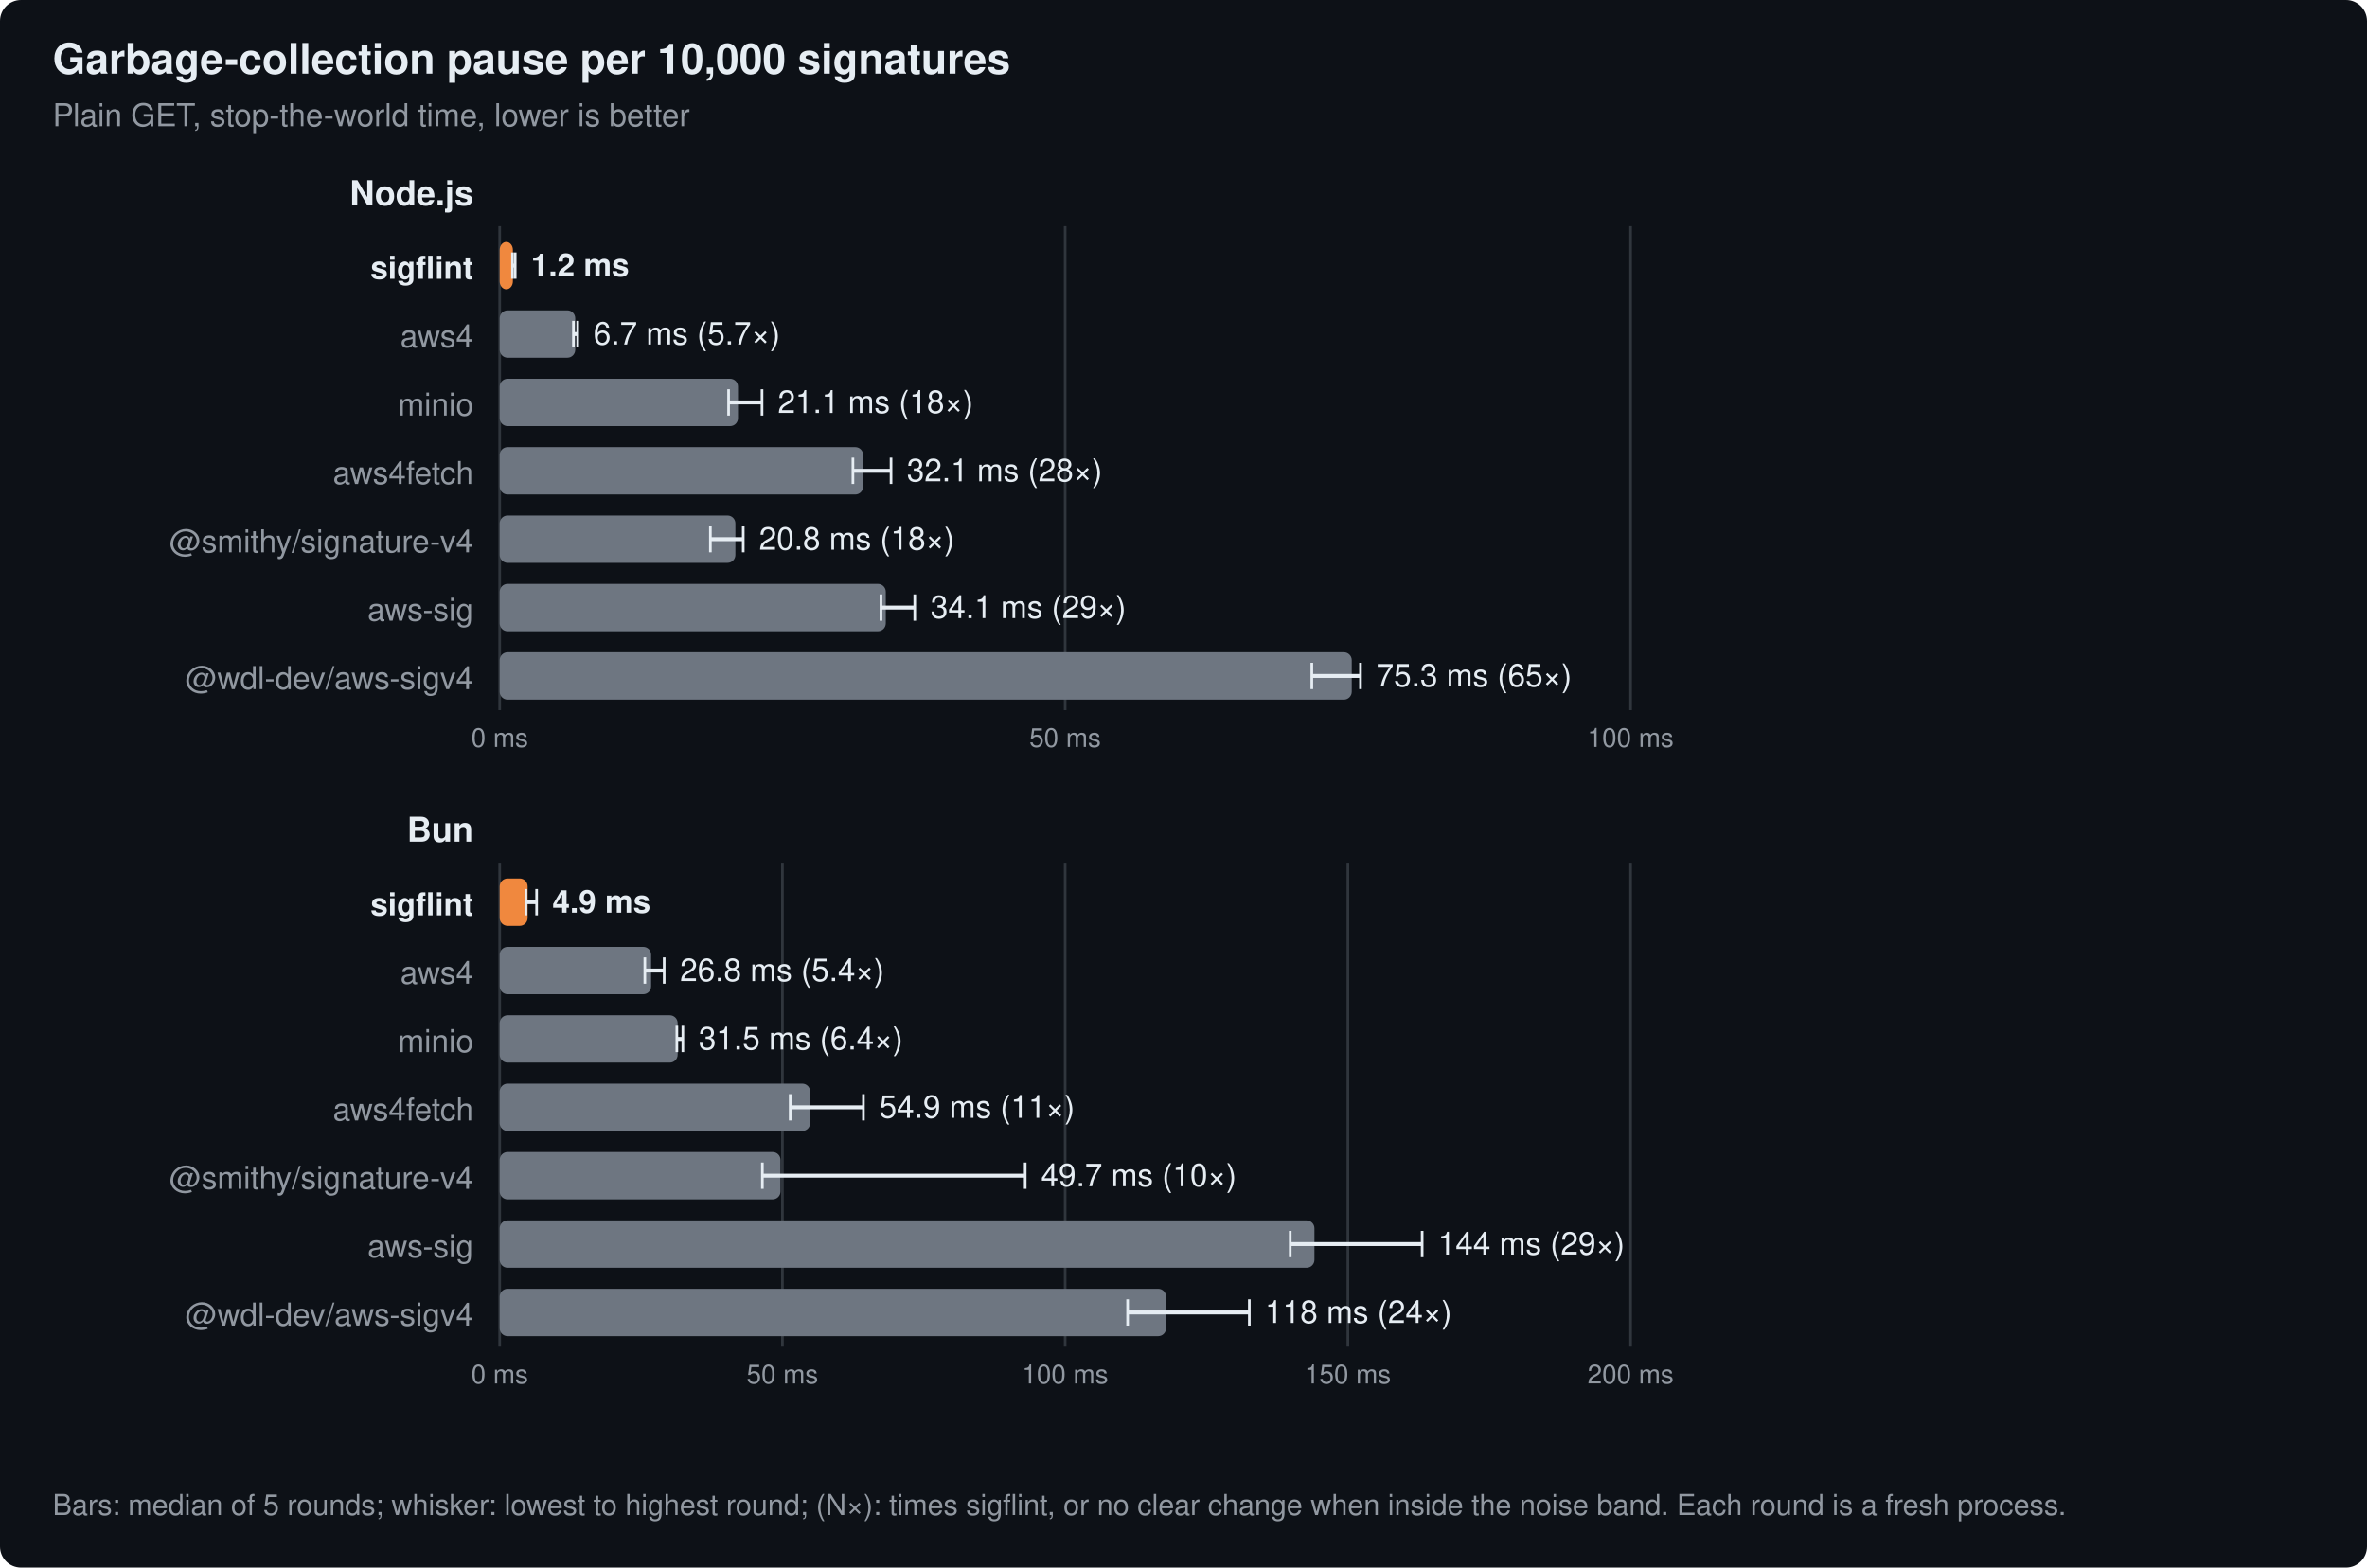
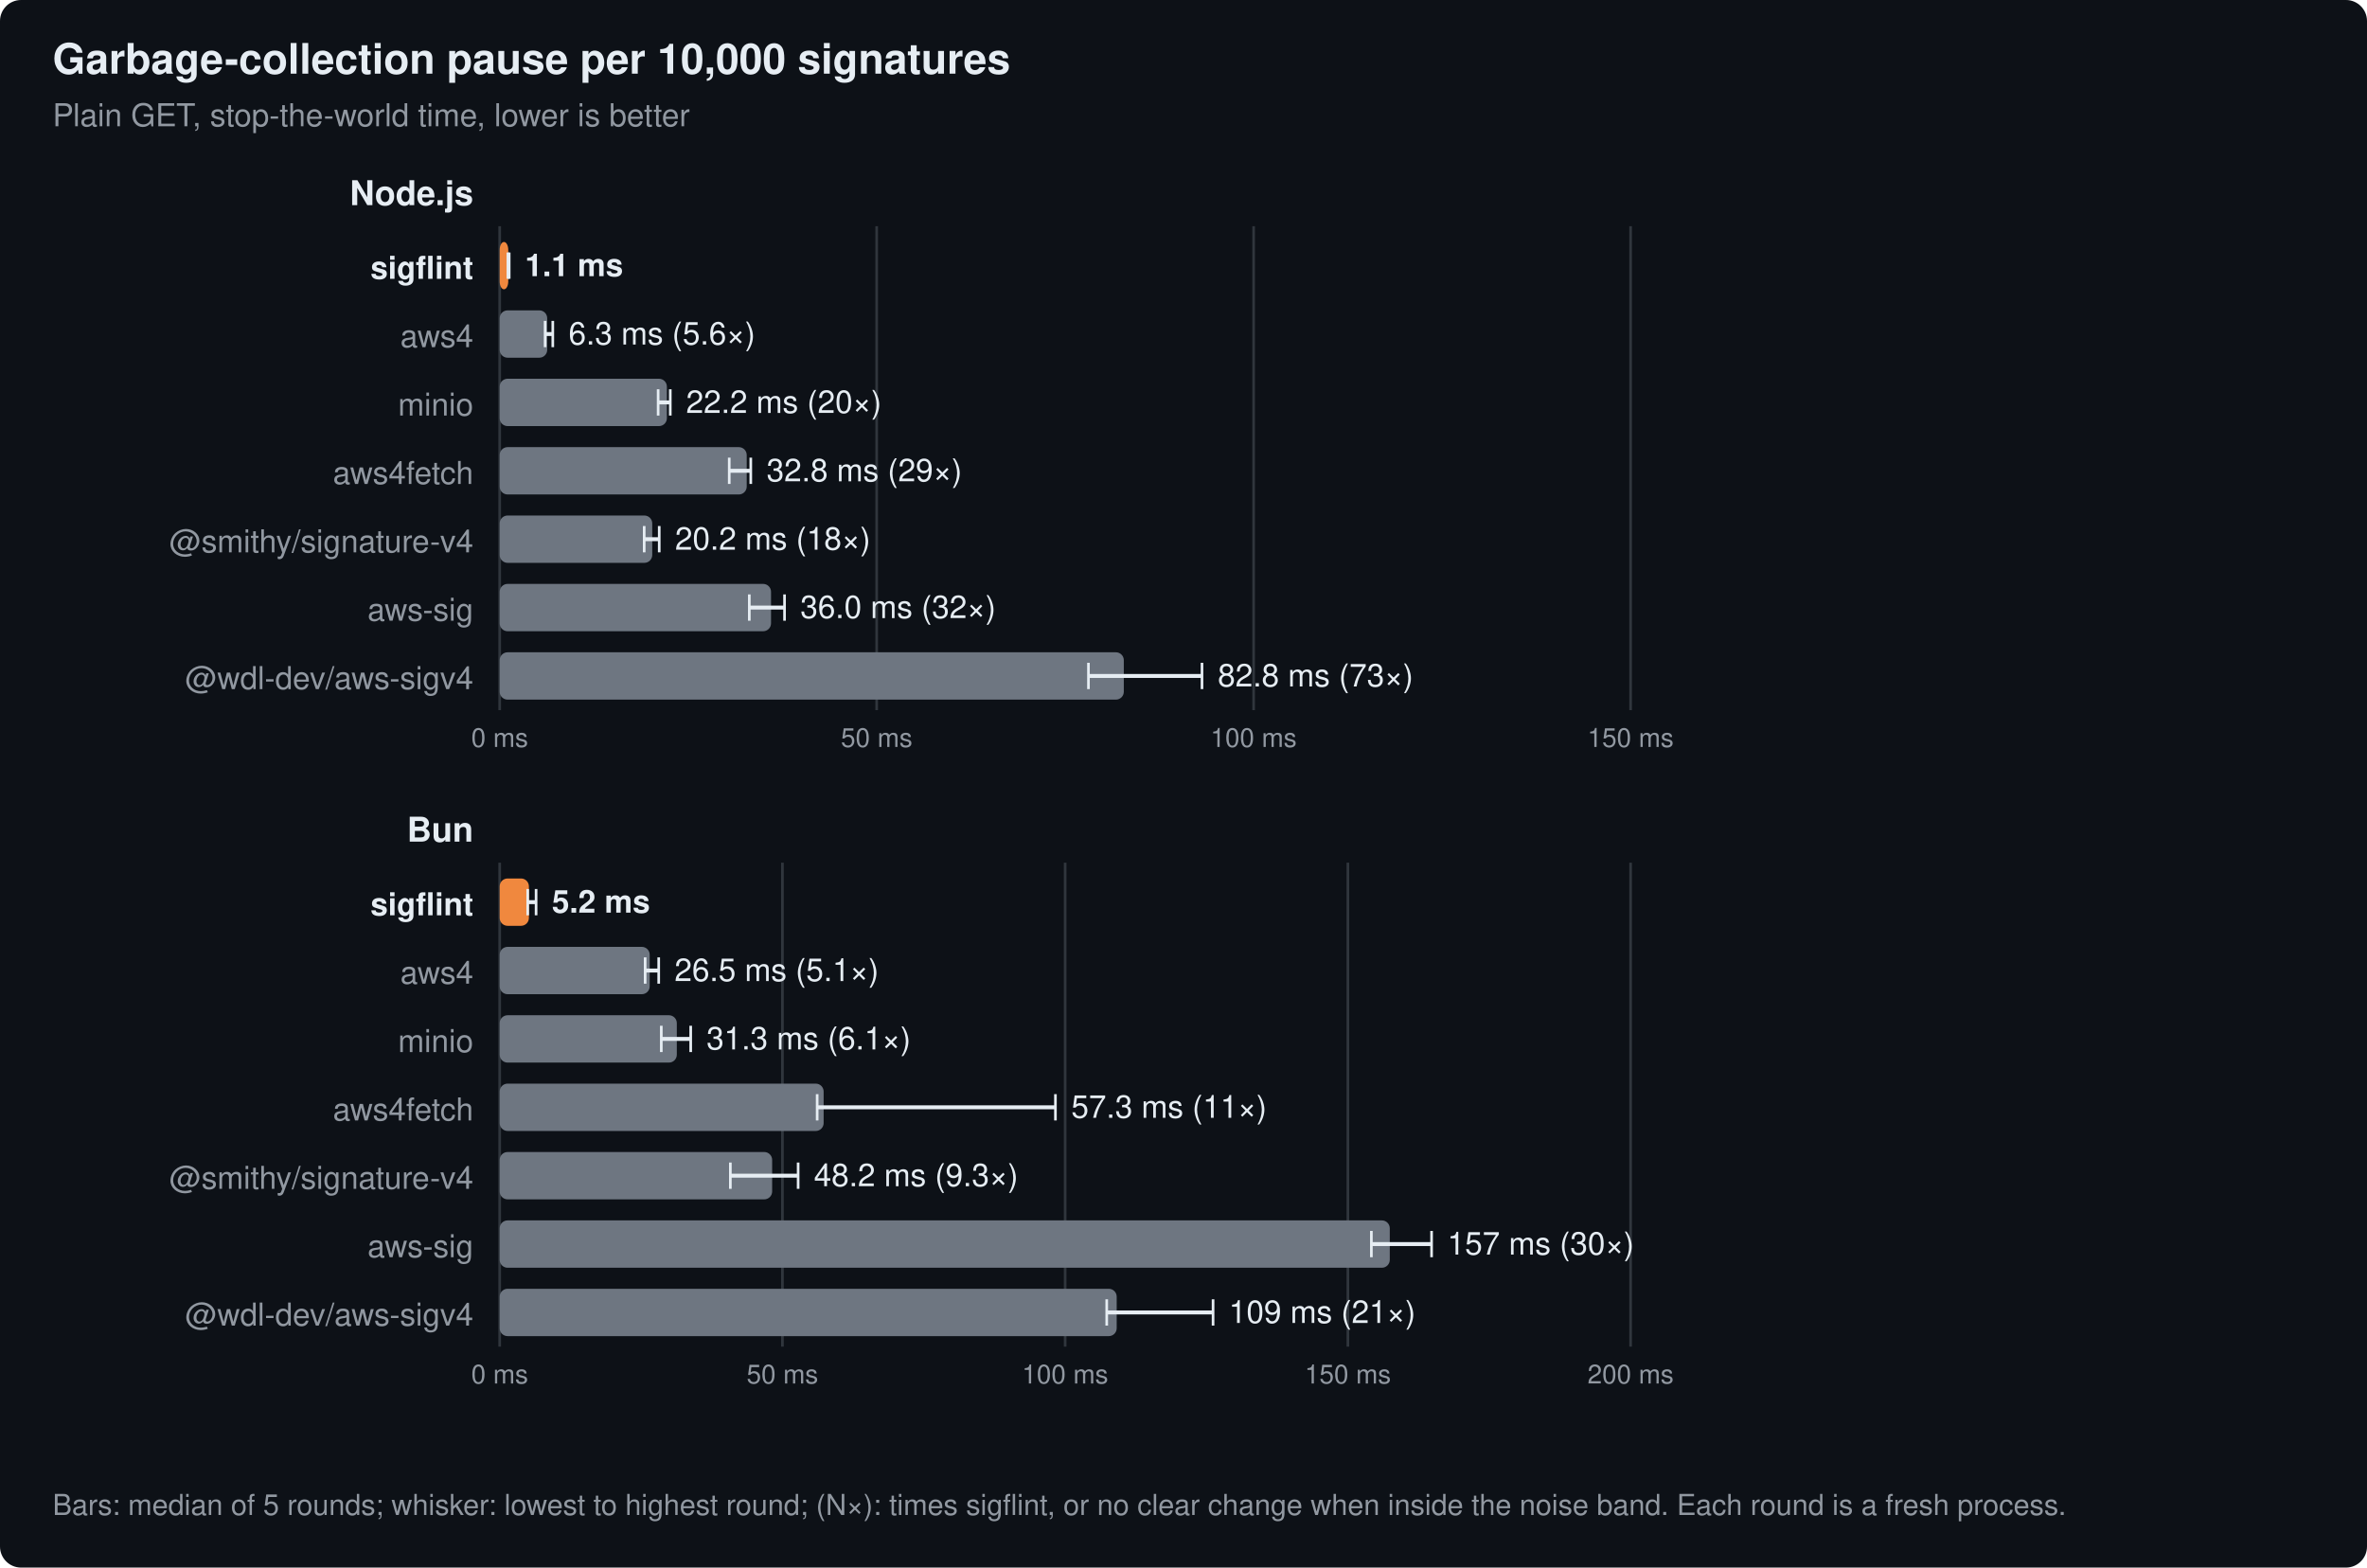
<svg xmlns="http://www.w3.org/2000/svg" width="900" height="596" viewBox="0 0 900 596" role="img" aria-labelledby="t" font-family="-apple-system,BlinkMacSystemFont,'Segoe UI',Helvetica,Arial,sans-serif">
  <rect width="900" height="596" rx="8" fill="#0d1117" />
  <text x="20" y="28" font-size="16" fill="#e6edf3" text-anchor="start" font-weight="600">Garbage-collection pause per 10,000 signatures</text>
  <text x="20" y="48" font-size="12" fill="#9198a1" text-anchor="start" font-weight="400">Plain GET, stop-the-world time, lower is better</text>
  <text x="180" y="78" font-size="13" fill="#e6edf3" text-anchor="end" font-weight="700">Node.js</text>
  <line x1="190" y1="86" x2="190" y2="270" stroke="#30363d" />
  <text x="190" y="284" font-size="10" fill="#9198a1" text-anchor="middle" font-weight="400">0 ms</text>
-   <line x1="405" y1="86" x2="405" y2="270" stroke="#30363d" />
-   <text x="405" y="284" font-size="10" fill="#9198a1" text-anchor="middle" font-weight="400">50 ms</text>
+   <line x1="333.333" y1="86" x2="333.333" y2="270" stroke="#30363d" />
+   <text x="333.333" y="284" font-size="10" fill="#9198a1" text-anchor="middle" font-weight="400">50 ms</text>
+   <line x1="476.667" y1="86" x2="476.667" y2="270" stroke="#30363d" />
+   <text x="476.667" y="284" font-size="10" fill="#9198a1" text-anchor="middle" font-weight="400">100 ms</text>
  <line x1="620" y1="86" x2="620" y2="270" stroke="#30363d" />
-   <text x="620" y="284" font-size="10" fill="#9198a1" text-anchor="middle" font-weight="400">100 ms</text>
+   <text x="620" y="284" font-size="10" fill="#9198a1" text-anchor="middle" font-weight="400">150 ms</text>
  <text x="180" y="106" font-size="12" fill="#e6edf3" text-anchor="end" font-weight="700">sigflint</text>
-   <rect x="190" y="92" width="5.014" height="18" rx="3" fill="#f0883e" />
-   <line x1="194.863" y1="101" x2="195.894" y2="101" stroke="#e6edf3" stroke-width="1.5" />
-   <line x1="194.863" y1="96" x2="194.863" y2="106" stroke="#e6edf3" />
-   <line x1="195.894" y1="96" x2="195.894" y2="106" stroke="#e6edf3" />
-   <text x="201.894" y="105" font-size="12" fill="#e6edf3" text-anchor="start" font-weight="700">1.2 ms</text>
+   <rect x="190" y="92" width="3.254" height="18" rx="3" fill="#f0883e" />
+   <line x1="193.117" y1="101" x2="193.606" y2="101" stroke="#e6edf3" stroke-width="1.5" />
+   <line x1="193.117" y1="96" x2="193.117" y2="106" stroke="#e6edf3" />
+   <line x1="193.606" y1="96" x2="193.606" y2="106" stroke="#e6edf3" />
+   <text x="199.606" y="105" font-size="12" fill="#e6edf3" text-anchor="start" font-weight="700">1.1 ms</text>
  <text x="180" y="132" font-size="12" fill="#9198a1" text-anchor="end" font-weight="400">aws4</text>
-   <rect x="190" y="118" width="28.717" height="18" rx="3" fill="#6e7681" />
-   <line x1="218.031" y1="127" x2="219.644" y2="127" stroke="#e6edf3" stroke-width="1.5" />
-   <line x1="218.031" y1="122" x2="218.031" y2="132" stroke="#e6edf3" />
-   <line x1="219.644" y1="122" x2="219.644" y2="132" stroke="#e6edf3" />
-   <text x="225.644" y="131" font-size="12" fill="#e6edf3" text-anchor="start" font-weight="400">6.7 ms  (5.7×)</text>
+   <rect x="190" y="118" width="18.062" height="18" rx="3" fill="#6e7681" />
+   <line x1="207.267" y1="127" x2="210.185" y2="127" stroke="#e6edf3" stroke-width="1.5" />
+   <line x1="207.267" y1="122" x2="207.267" y2="132" stroke="#e6edf3" />
+   <line x1="210.185" y1="122" x2="210.185" y2="132" stroke="#e6edf3" />
+   <text x="216.185" y="131" font-size="12" fill="#e6edf3" text-anchor="start" font-weight="400">6.3 ms  (5.6×)</text>
  <text x="180" y="158" font-size="12" fill="#9198a1" text-anchor="end" font-weight="400">minio</text>
-   <rect x="190" y="144" width="90.608" height="18" rx="3" fill="#6e7681" />
-   <line x1="277.025" y1="153" x2="289.738" y2="153" stroke="#e6edf3" stroke-width="1.5" />
-   <line x1="277.025" y1="148" x2="277.025" y2="158" stroke="#e6edf3" />
-   <line x1="289.738" y1="148" x2="289.738" y2="158" stroke="#e6edf3" />
-   <text x="295.738" y="157" font-size="12" fill="#e6edf3" text-anchor="start" font-weight="400">21.1 ms  (18×)</text>
+   <rect x="190" y="144" width="63.569" height="18" rx="3" fill="#6e7681" />
+   <line x1="250.242" y1="153" x2="254.857" y2="153" stroke="#e6edf3" stroke-width="1.5" />
+   <line x1="250.242" y1="148" x2="250.242" y2="158" stroke="#e6edf3" />
+   <line x1="254.857" y1="148" x2="254.857" y2="158" stroke="#e6edf3" />
+   <text x="260.857" y="157" font-size="12" fill="#e6edf3" text-anchor="start" font-weight="400">22.2 ms  (20×)</text>
  <text x="180" y="184" font-size="12" fill="#9198a1" text-anchor="end" font-weight="400">aws4fetch</text>
-   <rect x="190" y="170" width="138.193" height="18" rx="3" fill="#6e7681" />
-   <line x1="324.305" y1="179" x2="338.797" y2="179" stroke="#e6edf3" stroke-width="1.5" />
-   <line x1="324.305" y1="174" x2="324.305" y2="184" stroke="#e6edf3" />
-   <line x1="338.797" y1="174" x2="338.797" y2="184" stroke="#e6edf3" />
-   <text x="344.797" y="183" font-size="12" fill="#e6edf3" text-anchor="start" font-weight="400">32.1 ms  (28×)</text>
+   <rect x="190" y="170" width="93.923" height="18" rx="3" fill="#6e7681" />
+   <line x1="277.278" y1="179" x2="285.466" y2="179" stroke="#e6edf3" stroke-width="1.5" />
+   <line x1="277.278" y1="174" x2="277.278" y2="184" stroke="#e6edf3" />
+   <line x1="285.466" y1="174" x2="285.466" y2="184" stroke="#e6edf3" />
+   <text x="291.466" y="183" font-size="12" fill="#e6edf3" text-anchor="start" font-weight="400">32.8 ms  (29×)</text>
  <text x="180" y="210" font-size="12" fill="#9198a1" text-anchor="end" font-weight="400">@smithy/signature-v4</text>
-   <rect x="190" y="196" width="89.615" height="18" rx="3" fill="#6e7681" />
-   <line x1="270.104" y1="205" x2="282.598" y2="205" stroke="#e6edf3" stroke-width="1.5" />
-   <line x1="270.104" y1="200" x2="270.104" y2="210" stroke="#e6edf3" />
-   <line x1="282.598" y1="200" x2="282.598" y2="210" stroke="#e6edf3" />
-   <text x="288.598" y="209" font-size="12" fill="#e6edf3" text-anchor="start" font-weight="400">20.8 ms  (18×)</text>
+   <rect x="190" y="196" width="58.002" height="18" rx="3" fill="#6e7681" />
+   <line x1="244.942" y1="205" x2="250.656" y2="205" stroke="#e6edf3" stroke-width="1.5" />
+   <line x1="244.942" y1="200" x2="244.942" y2="210" stroke="#e6edf3" />
+   <line x1="250.656" y1="200" x2="250.656" y2="210" stroke="#e6edf3" />
+   <text x="256.656" y="209" font-size="12" fill="#e6edf3" text-anchor="start" font-weight="400">20.2 ms  (18×)</text>
  <text x="180" y="236" font-size="12" fill="#9198a1" text-anchor="end" font-weight="400">aws-sig</text>
-   <rect x="190" y="222" width="146.801" height="18" rx="3" fill="#6e7681" />
-   <line x1="334.973" y1="231" x2="347.816" y2="231" stroke="#e6edf3" stroke-width="1.5" />
-   <line x1="334.973" y1="226" x2="334.973" y2="236" stroke="#e6edf3" />
-   <line x1="347.816" y1="226" x2="347.816" y2="236" stroke="#e6edf3" />
-   <text x="353.816" y="235" font-size="12" fill="#e6edf3" text-anchor="start" font-weight="400">34.1 ms  (29×)</text>
+   <rect x="190" y="222" width="103.166" height="18" rx="3" fill="#6e7681" />
+   <line x1="284.906" y1="231" x2="298.303" y2="231" stroke="#e6edf3" stroke-width="1.5" />
+   <line x1="284.906" y1="226" x2="284.906" y2="236" stroke="#e6edf3" />
+   <line x1="298.303" y1="226" x2="298.303" y2="236" stroke="#e6edf3" />
+   <text x="304.303" y="235" font-size="12" fill="#e6edf3" text-anchor="start" font-weight="400">36.0 ms  (32×)</text>
  <text x="180" y="262" font-size="12" fill="#9198a1" text-anchor="end" font-weight="400">@wdl-dev/aws-sigv4</text>
-   <rect x="190" y="248" width="323.972" height="18" rx="3" fill="#6e7681" />
-   <line x1="498.792" y1="257" x2="517.295" y2="257" stroke="#e6edf3" stroke-width="1.5" />
-   <line x1="498.792" y1="252" x2="498.792" y2="262" stroke="#e6edf3" />
-   <line x1="517.295" y1="252" x2="517.295" y2="262" stroke="#e6edf3" />
-   <text x="523.295" y="261" font-size="12" fill="#e6edf3" text-anchor="start" font-weight="400">75.3 ms  (65×)</text>
+   <rect x="190" y="248" width="237.303" height="18" rx="3" fill="#6e7681" />
+   <line x1="413.858" y1="257" x2="457.031" y2="257" stroke="#e6edf3" stroke-width="1.5" />
+   <line x1="413.858" y1="252" x2="413.858" y2="262" stroke="#e6edf3" />
+   <line x1="457.031" y1="252" x2="457.031" y2="262" stroke="#e6edf3" />
+   <text x="463.031" y="261" font-size="12" fill="#e6edf3" text-anchor="start" font-weight="400">82.8 ms  (73×)</text>
  <text x="180" y="320" font-size="13" fill="#e6edf3" text-anchor="end" font-weight="700">Bun</text>
  <line x1="190" y1="328" x2="190" y2="512" stroke="#30363d" />
  <text x="190" y="526" font-size="10" fill="#9198a1" text-anchor="middle" font-weight="400">0 ms</text>
  <line x1="297.5" y1="328" x2="297.5" y2="512" stroke="#30363d" />
  <text x="297.5" y="526" font-size="10" fill="#9198a1" text-anchor="middle" font-weight="400">50 ms</text>
  <line x1="405" y1="328" x2="405" y2="512" stroke="#30363d" />
  <text x="405" y="526" font-size="10" fill="#9198a1" text-anchor="middle" font-weight="400">100 ms</text>
  <line x1="512.5" y1="328" x2="512.5" y2="512" stroke="#30363d" />
  <text x="512.5" y="526" font-size="10" fill="#9198a1" text-anchor="middle" font-weight="400">150 ms</text>
  <line x1="620" y1="328" x2="620" y2="512" stroke="#30363d" />
  <text x="620" y="526" font-size="10" fill="#9198a1" text-anchor="middle" font-weight="400">200 ms</text>
  <text x="180" y="348" font-size="12" fill="#e6edf3" text-anchor="end" font-weight="700">sigflint</text>
-   <rect x="190" y="334" width="10.612" height="18" rx="3" fill="#f0883e" />
-   <line x1="199.972" y1="343" x2="204.041" y2="343" stroke="#e6edf3" stroke-width="1.5" />
-   <line x1="199.972" y1="338" x2="199.972" y2="348" stroke="#e6edf3" />
-   <line x1="204.041" y1="338" x2="204.041" y2="348" stroke="#e6edf3" />
-   <text x="210.041" y="347" font-size="12" fill="#e6edf3" text-anchor="start" font-weight="700">4.9 ms</text>
+   <rect x="190" y="334" width="11.103" height="18" rx="3" fill="#f0883e" />
+   <line x1="200.645" y1="343" x2="203.835" y2="343" stroke="#e6edf3" stroke-width="1.5" />
+   <line x1="200.645" y1="338" x2="200.645" y2="348" stroke="#e6edf3" />
+   <line x1="203.835" y1="338" x2="203.835" y2="348" stroke="#e6edf3" />
+   <text x="209.835" y="347" font-size="12" fill="#e6edf3" text-anchor="start" font-weight="700">5.2 ms</text>
  <text x="180" y="374" font-size="12" fill="#9198a1" text-anchor="end" font-weight="400">aws4</text>
-   <rect x="190" y="360" width="57.57" height="18" rx="3" fill="#6e7681" />
-   <line x1="245.184" y1="369" x2="252.546" y2="369" stroke="#e6edf3" stroke-width="1.5" />
-   <line x1="245.184" y1="364" x2="245.184" y2="374" stroke="#e6edf3" />
-   <line x1="252.546" y1="364" x2="252.546" y2="374" stroke="#e6edf3" />
-   <text x="258.546" y="373" font-size="12" fill="#e6edf3" text-anchor="start" font-weight="400">26.8 ms  (5.4×)</text>
+   <rect x="190" y="360" width="57.033" height="18" rx="3" fill="#6e7681" />
+   <line x1="245.305" y1="369" x2="250.46" y2="369" stroke="#e6edf3" stroke-width="1.5" />
+   <line x1="245.305" y1="364" x2="245.305" y2="374" stroke="#e6edf3" />
+   <line x1="250.46" y1="364" x2="250.46" y2="374" stroke="#e6edf3" />
+   <text x="256.46" y="373" font-size="12" fill="#e6edf3" text-anchor="start" font-weight="400">26.5 ms  (5.1×)</text>
  <text x="180" y="400" font-size="12" fill="#9198a1" text-anchor="end" font-weight="400">minio</text>
-   <rect x="190" y="386" width="67.662" height="18" rx="3" fill="#6e7681" />
-   <line x1="257.364" y1="395" x2="259.644" y2="395" stroke="#e6edf3" stroke-width="1.5" />
-   <line x1="257.364" y1="390" x2="257.364" y2="400" stroke="#e6edf3" />
-   <line x1="259.644" y1="390" x2="259.644" y2="400" stroke="#e6edf3" />
-   <text x="265.644" y="399" font-size="12" fill="#e6edf3" text-anchor="start" font-weight="400">31.5 ms  (6.4×)</text>
+   <rect x="190" y="386" width="67.344" height="18" rx="3" fill="#6e7681" />
+   <line x1="251.442" y1="395" x2="262.624" y2="395" stroke="#e6edf3" stroke-width="1.5" />
+   <line x1="251.442" y1="390" x2="251.442" y2="400" stroke="#e6edf3" />
+   <line x1="262.624" y1="390" x2="262.624" y2="400" stroke="#e6edf3" />
+   <text x="268.624" y="399" font-size="12" fill="#e6edf3" text-anchor="start" font-weight="400">31.3 ms  (6.1×)</text>
  <text x="180" y="426" font-size="12" fill="#9198a1" text-anchor="end" font-weight="400">aws4fetch</text>
-   <rect x="190" y="412" width="118.033" height="18" rx="3" fill="#6e7681" />
-   <line x1="300.453" y1="421" x2="328.298" y2="421" stroke="#e6edf3" stroke-width="1.5" />
-   <line x1="300.453" y1="416" x2="300.453" y2="426" stroke="#e6edf3" />
-   <line x1="328.298" y1="416" x2="328.298" y2="426" stroke="#e6edf3" />
-   <text x="334.298" y="425" font-size="12" fill="#e6edf3" text-anchor="start" font-weight="400">54.9 ms  (11×)</text>
+   <rect x="190" y="412" width="123.17" height="18" rx="3" fill="#6e7681" />
+   <line x1="310.707" y1="421" x2="401.304" y2="421" stroke="#e6edf3" stroke-width="1.5" />
+   <line x1="310.707" y1="416" x2="310.707" y2="426" stroke="#e6edf3" />
+   <line x1="401.304" y1="416" x2="401.304" y2="426" stroke="#e6edf3" />
+   <text x="407.304" y="425" font-size="12" fill="#e6edf3" text-anchor="start" font-weight="400">57.3 ms  (11×)</text>
  <text x="180" y="452" font-size="12" fill="#9198a1" text-anchor="end" font-weight="400">@smithy/signature-v4</text>
-   <rect x="190" y="438" width="106.771" height="18" rx="3" fill="#6e7681" />
-   <line x1="289.875" y1="447" x2="389.811" y2="447" stroke="#e6edf3" stroke-width="1.5" />
-   <line x1="289.875" y1="442" x2="289.875" y2="452" stroke="#e6edf3" />
-   <line x1="389.811" y1="442" x2="389.811" y2="452" stroke="#e6edf3" />
-   <text x="395.811" y="451" font-size="12" fill="#e6edf3" text-anchor="start" font-weight="400">49.7 ms  (10×)</text>
+   <rect x="190" y="438" width="103.593" height="18" rx="3" fill="#6e7681" />
+   <line x1="277.702" y1="447" x2="303.47" y2="447" stroke="#e6edf3" stroke-width="1.5" />
+   <line x1="277.702" y1="442" x2="277.702" y2="452" stroke="#e6edf3" />
+   <line x1="303.47" y1="442" x2="303.47" y2="452" stroke="#e6edf3" />
+   <text x="309.47" y="451" font-size="12" fill="#e6edf3" text-anchor="start" font-weight="400">48.2 ms  (9.3×)</text>
  <text x="180" y="478" font-size="12" fill="#9198a1" text-anchor="end" font-weight="400">aws-sig</text>
-   <rect x="190" y="464" width="309.785" height="18" rx="3" fill="#6e7681" />
-   <line x1="490.586" y1="473" x2="540.745" y2="473" stroke="#e6edf3" stroke-width="1.5" />
-   <line x1="490.586" y1="468" x2="490.586" y2="478" stroke="#e6edf3" />
-   <line x1="540.745" y1="468" x2="540.745" y2="478" stroke="#e6edf3" />
-   <text x="546.745" y="477" font-size="12" fill="#e6edf3" text-anchor="start" font-weight="400">144 ms  (29×)</text>
+   <rect x="190" y="464" width="338.433" height="18" rx="3" fill="#6e7681" />
+   <line x1="521.436" y1="473" x2="544.325" y2="473" stroke="#e6edf3" stroke-width="1.5" />
+   <line x1="521.436" y1="468" x2="521.436" y2="478" stroke="#e6edf3" />
+   <line x1="544.325" y1="468" x2="544.325" y2="478" stroke="#e6edf3" />
+   <text x="550.325" y="477" font-size="12" fill="#e6edf3" text-anchor="start" font-weight="400">157 ms  (30×)</text>
  <text x="180" y="504" font-size="12" fill="#9198a1" text-anchor="end" font-weight="400">@wdl-dev/aws-sigv4</text>
-   <rect x="190" y="490" width="253.37" height="18" rx="3" fill="#6e7681" />
-   <line x1="428.747" y1="499" x2="475.029" y2="499" stroke="#e6edf3" stroke-width="1.5" />
-   <line x1="428.747" y1="494" x2="428.747" y2="504" stroke="#e6edf3" />
-   <line x1="475.029" y1="494" x2="475.029" y2="504" stroke="#e6edf3" />
-   <text x="481.029" y="503" font-size="12" fill="#e6edf3" text-anchor="start" font-weight="400">118 ms  (24×)</text>
+   <rect x="190" y="490" width="234.597" height="18" rx="3" fill="#6e7681" />
+   <line x1="420.809" y1="499" x2="461.242" y2="499" stroke="#e6edf3" stroke-width="1.5" />
+   <line x1="420.809" y1="494" x2="420.809" y2="504" stroke="#e6edf3" />
+   <line x1="461.242" y1="494" x2="461.242" y2="504" stroke="#e6edf3" />
+   <text x="467.242" y="503" font-size="12" fill="#e6edf3" text-anchor="start" font-weight="400">109 ms  (21×)</text>
  <text x="20" y="576" font-size="11" fill="#9198a1" text-anchor="start" font-weight="400">Bars: median of 5 rounds; whisker: lowest to highest round; (N×): times sigflint, or no clear change when inside the noise band. Each round is a fresh process.</text>
</svg>
